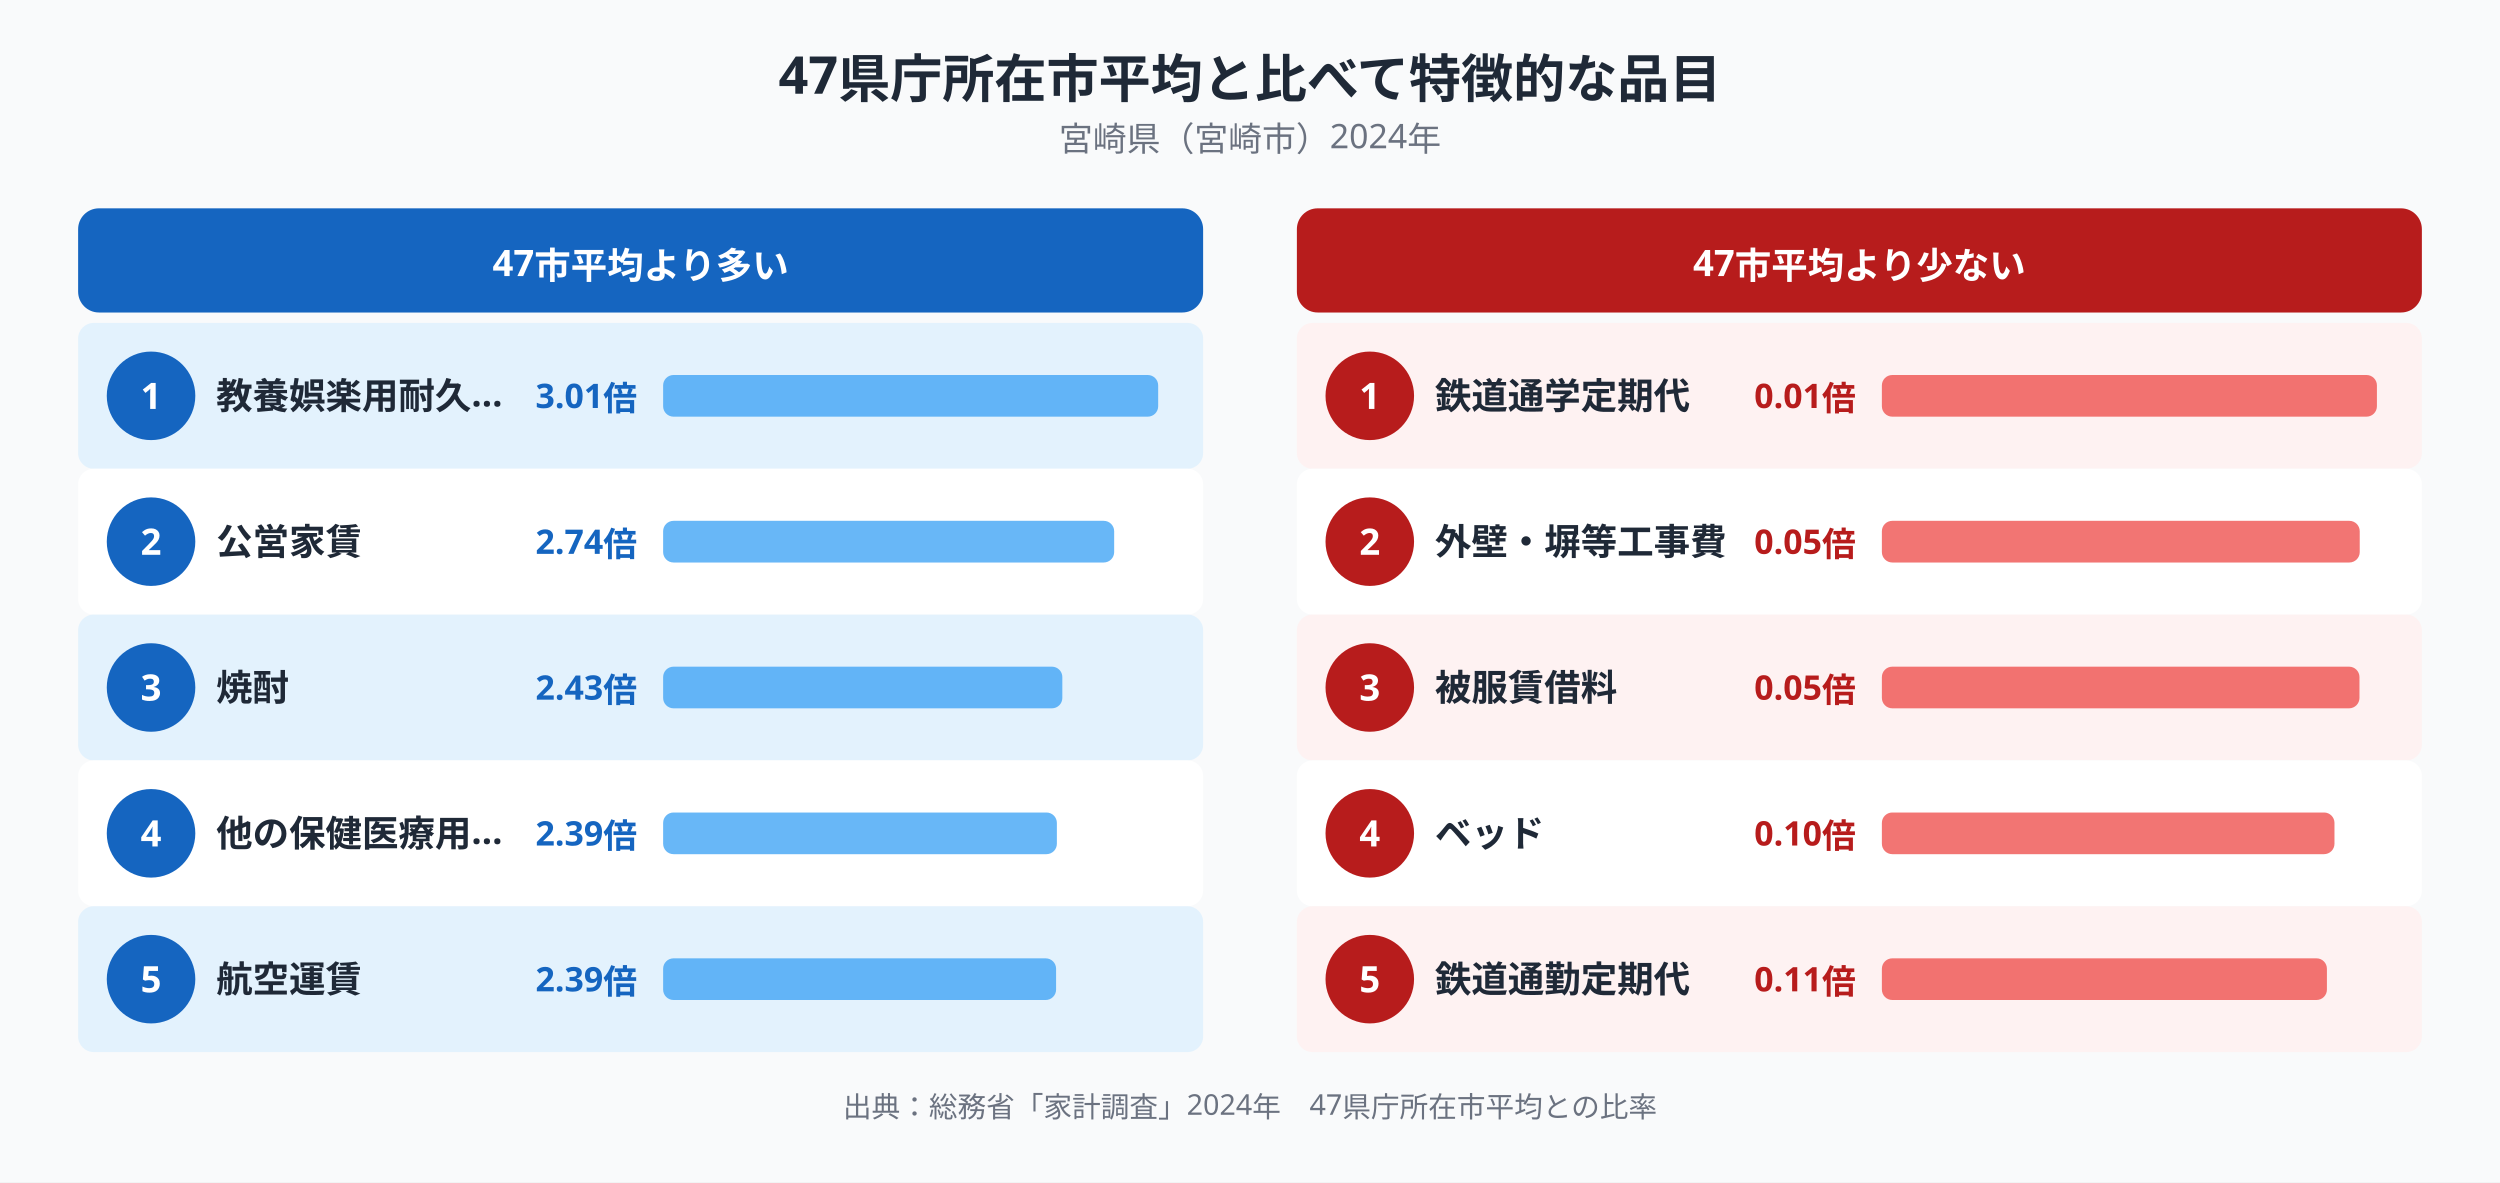
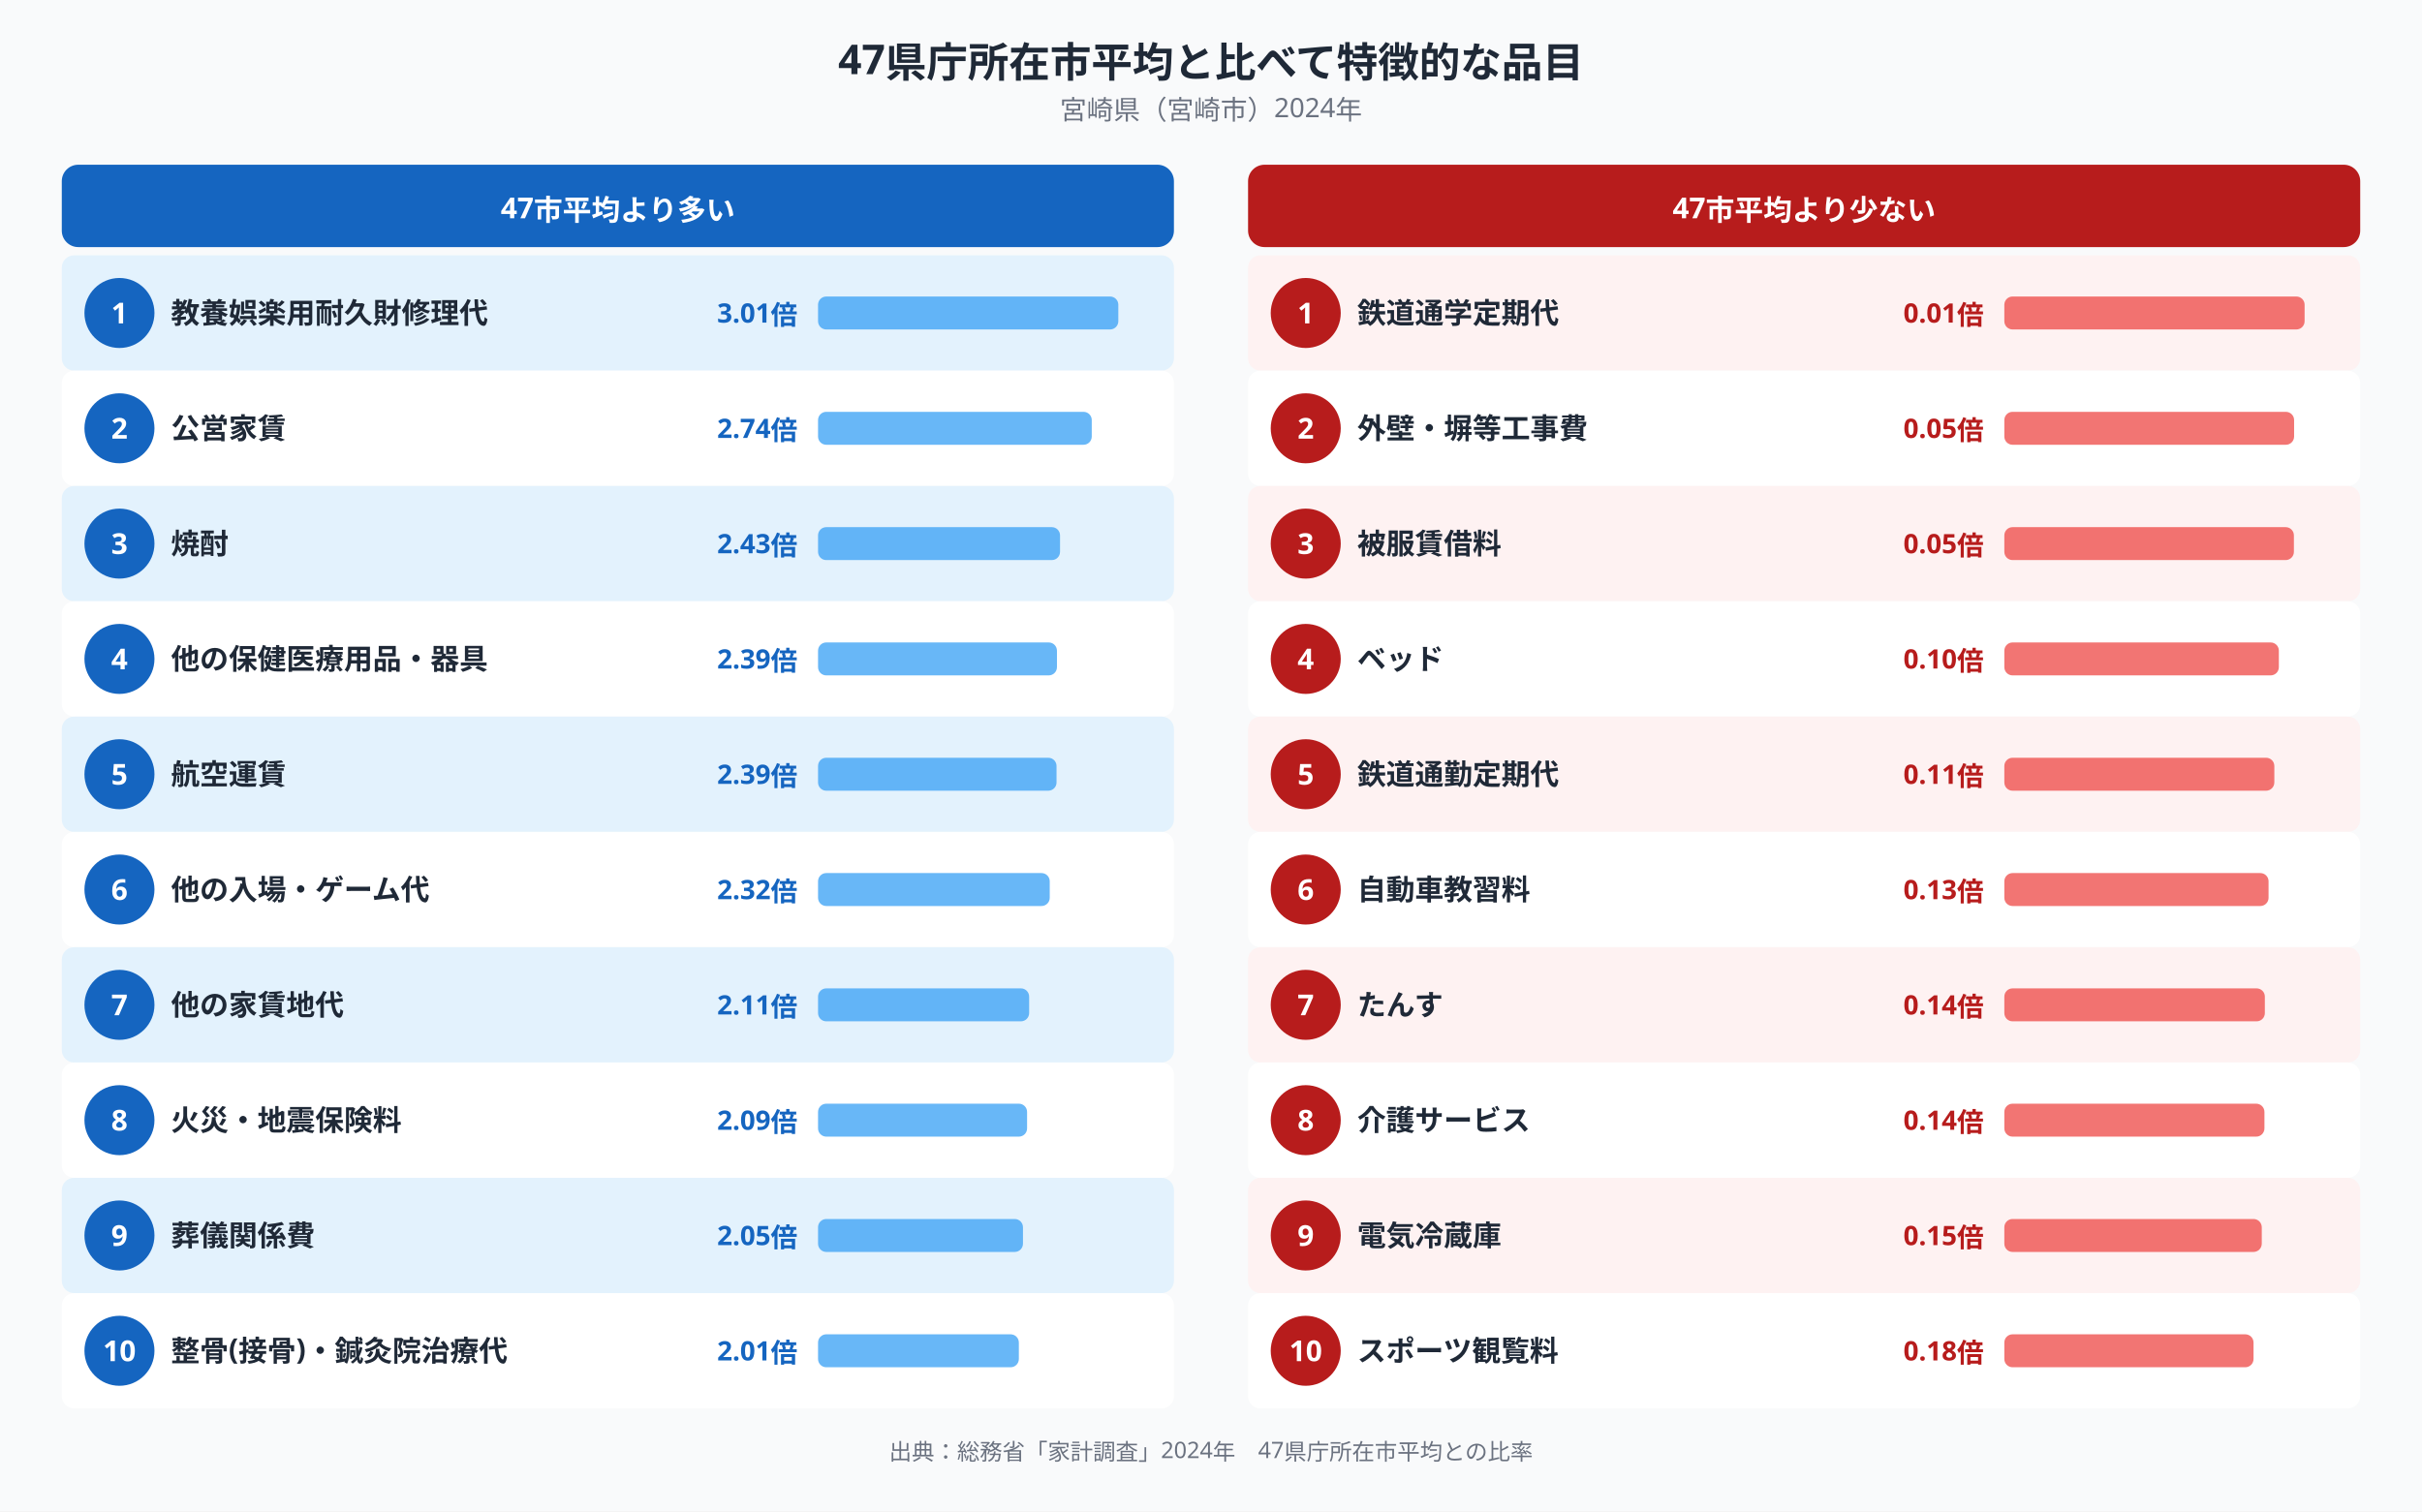
- <svg xmlns="http://www.w3.org/2000/svg" width="960" height="454" viewBox="0 0 960 454" role="img" aria-label="宮崎県の特徴的な支出品目">
-   <rect width="960" height="454" fill="#f9fafb" />
-   <text x="480" y="36" text-anchor="middle" font-family="'Noto Sans JP',sans-serif" font-size="20" font-weight="bold" fill="#1f2937">47県庁所在市平均と比べて特徴的な品目</text>
-   <text x="480" y="58" text-anchor="middle" font-family="'Noto Sans JP',sans-serif" font-size="13" fill="#6b7280">宮崎県（宮崎市）2024年</text>
-   <rect x="30" y="80" width="432" height="40" rx="8" fill="#1565c0" />
-   <text x="246" y="106" text-anchor="middle" font-family="'Noto Sans JP', sans-serif" font-size="14" font-weight="bold" fill="#ffffff">47市平均より多い</text>
-   <rect x="30" y="124" width="432" height="56" rx="6" fill="#e3f2fd" />
+ <svg xmlns="http://www.w3.org/2000/svg" width="1176" height="734" viewBox="0 0 1176 734" role="img" aria-label="宮崎県の特徴的な支出品目">
+   <rect width="1176" height="734" fill="#f9fafb" />
+   <text x="588" y="36" text-anchor="middle" font-family="'Noto Sans JP',sans-serif" font-size="20" font-weight="bold" fill="#1f2937">47県庁所在市平均と比べて特徴的な品目</text>
+   <text x="588" y="58" text-anchor="middle" font-family="'Noto Sans JP',sans-serif" font-size="13" fill="#6b7280">宮崎県（宮崎市）2024年</text>
+   <rect x="30" y="80" width="540" height="40" rx="8" fill="#1565c0" />
+   <text x="300" y="106" text-anchor="middle" font-family="'Noto Sans JP', sans-serif" font-size="14" font-weight="bold" fill="#ffffff">47市平均より多い</text>
+   <rect x="30" y="124" width="540" height="56" rx="6" fill="#e3f2fd" />
  <circle cx="58" cy="152" r="17" fill="#1565c0" />
  <text x="58" y="157.04" text-anchor="middle" font-family="'Noto Sans JP', sans-serif" font-size="14" font-weight="bold" fill="#ffffff">1</text>
-   <text x="83" y="157.04" font-family="'Noto Sans JP', sans-serif" font-size="14" font-weight="bold" fill="#1f2937">教養娯楽用耐久…</text>
-   <text x="244.64" y="156.68" text-anchor="end" font-family="'Noto Sans JP', sans-serif" font-size="13" fill="#1565c0" font-weight="600">3.01倍</text>
-   <rect x="254.64" y="144" width="190.1" height="16" rx="4" fill="#42a5f5" opacity="0.8" />
-   <rect x="30" y="180" width="432" height="56" rx="6" fill="#ffffff" />
+   <text x="83" y="157.04" font-family="'Noto Sans JP', sans-serif" font-size="14" font-weight="bold" fill="#1f2937">教養娯楽用耐久財修理代</text>
+   <text x="387.2" y="156.68" text-anchor="end" font-family="'Noto Sans JP', sans-serif" font-size="13" fill="#1565c0" font-weight="600">3.01倍</text>
+   <rect x="397.2" y="144" width="145.8" height="16" rx="4" fill="#42a5f5" opacity="0.8" />
+   <rect x="30" y="180" width="540" height="56" rx="6" fill="#ffffff" />
  <circle cx="58" cy="208" r="17" fill="#1565c0" />
  <text x="58" y="213.04" text-anchor="middle" font-family="'Noto Sans JP', sans-serif" font-size="14" font-weight="bold" fill="#ffffff">2</text>
  <text x="83" y="213.04" font-family="'Noto Sans JP', sans-serif" font-size="14" font-weight="bold" fill="#1f2937">公営家賃</text>
-   <text x="244.64" y="212.68" text-anchor="end" font-family="'Noto Sans JP', sans-serif" font-size="13" fill="#1565c0" font-weight="600">2.74倍</text>
-   <rect x="254.64" y="200" width="173.2" height="16" rx="4" fill="#42a5f5" opacity="0.8" />
-   <rect x="30" y="236" width="432" height="56" rx="6" fill="#e3f2fd" />
+   <text x="387.2" y="212.68" text-anchor="end" font-family="'Noto Sans JP', sans-serif" font-size="13" fill="#1565c0" font-weight="600">2.74倍</text>
+   <rect x="397.2" y="200" width="132.9" height="16" rx="4" fill="#42a5f5" opacity="0.8" />
+   <rect x="30" y="236" width="540" height="56" rx="6" fill="#e3f2fd" />
  <circle cx="58" cy="264" r="17" fill="#1565c0" />
  <text x="58" y="269.04" text-anchor="middle" font-family="'Noto Sans JP', sans-serif" font-size="14" font-weight="bold" fill="#ffffff">3</text>
  <text x="83" y="269.04" font-family="'Noto Sans JP', sans-serif" font-size="14" font-weight="bold" fill="#1f2937">焼酎</text>
-   <text x="244.64" y="268.68" text-anchor="end" font-family="'Noto Sans JP', sans-serif" font-size="13" fill="#1565c0" font-weight="600">2.43倍</text>
-   <rect x="254.64" y="256" width="153.3" height="16" rx="4" fill="#42a5f5" opacity="0.8" />
-   <rect x="30" y="292" width="432" height="56" rx="6" fill="#ffffff" />
+   <text x="387.2" y="268.68" text-anchor="end" font-family="'Noto Sans JP', sans-serif" font-size="13" fill="#1565c0" font-weight="600">2.43倍</text>
+   <rect x="397.2" y="256" width="117.5" height="16" rx="4" fill="#42a5f5" opacity="0.8" />
+   <rect x="30" y="292" width="540" height="56" rx="6" fill="#ffffff" />
  <circle cx="58" cy="320" r="17" fill="#1565c0" />
  <text x="58" y="325.04" text-anchor="middle" font-family="'Noto Sans JP', sans-serif" font-size="14" font-weight="bold" fill="#ffffff">4</text>
-   <text x="83" y="325.04" font-family="'Noto Sans JP', sans-serif" font-size="14" font-weight="bold" fill="#1f2937">他の保健医療用…</text>
-   <text x="244.64" y="324.68" text-anchor="end" font-family="'Noto Sans JP', sans-serif" font-size="13" fill="#1565c0" font-weight="600">2.39倍</text>
-   <rect x="254.64" y="312" width="151.2" height="16" rx="4" fill="#42a5f5" opacity="0.8" />
-   <rect x="30" y="348" width="432" height="56" rx="6" fill="#e3f2fd" />
+   <text x="83" y="325.04" font-family="'Noto Sans JP', sans-serif" font-size="14" font-weight="bold" fill="#1f2937">他の保健医療用品・器具</text>
+   <text x="387.2" y="324.68" text-anchor="end" font-family="'Noto Sans JP', sans-serif" font-size="13" fill="#1565c0" font-weight="600">2.39倍</text>
+   <rect x="397.2" y="312" width="116" height="16" rx="4" fill="#42a5f5" opacity="0.8" />
+   <rect x="30" y="348" width="540" height="56" rx="6" fill="#e3f2fd" />
  <circle cx="58" cy="376" r="17" fill="#1565c0" />
  <text x="58" y="381.04" text-anchor="middle" font-family="'Noto Sans JP', sans-serif" font-size="14" font-weight="bold" fill="#ffffff">5</text>
  <text x="83" y="381.04" font-family="'Noto Sans JP', sans-serif" font-size="14" font-weight="bold" fill="#1f2937">航空運賃</text>
-   <text x="244.64" y="380.68" text-anchor="end" font-family="'Noto Sans JP', sans-serif" font-size="13" fill="#1565c0" font-weight="600">2.39倍</text>
-   <rect x="254.64" y="368" width="150.9" height="16" rx="4" fill="#42a5f5" opacity="0.8" />
-   <rect x="498" y="80" width="432" height="40" rx="8" fill="#b71c1c" />
-   <text x="714" y="106" text-anchor="middle" font-family="'Noto Sans JP', sans-serif" font-size="14" font-weight="bold" fill="#ffffff">47市平均より少ない</text>
-   <rect x="498" y="124" width="432" height="56" rx="6" fill="#fef2f2" />
-   <circle cx="526" cy="152" r="17" fill="#b71c1c" />
-   <text x="526" y="157.04" text-anchor="middle" font-family="'Noto Sans JP', sans-serif" font-size="14" font-weight="bold" fill="#ffffff">1</text>
-   <text x="551" y="157.04" font-family="'Noto Sans JP', sans-serif" font-size="14" font-weight="bold" fill="#1f2937">鉄道通学定期代</text>
-   <text x="712.64" y="156.68" text-anchor="end" font-family="'Noto Sans JP', sans-serif" font-size="13" fill="#b71c1c" font-weight="600">0.01倍</text>
-   <rect x="722.64" y="144" width="190.1" height="16" rx="4" fill="#ef5350" opacity="0.8" />
-   <rect x="498" y="180" width="432" height="56" rx="6" fill="#ffffff" />
-   <circle cx="526" cy="208" r="17" fill="#b71c1c" />
-   <text x="526" y="213.04" text-anchor="middle" font-family="'Noto Sans JP', sans-serif" font-size="14" font-weight="bold" fill="#ffffff">2</text>
-   <text x="551" y="213.04" font-family="'Noto Sans JP', sans-serif" font-size="14" font-weight="bold" fill="#1f2937">外壁・塀等工事費</text>
-   <text x="712.64" y="212.68" text-anchor="end" font-family="'Noto Sans JP', sans-serif" font-size="13" fill="#b71c1c" font-weight="600">0.05倍</text>
-   <rect x="722.64" y="200" width="183.5" height="16" rx="4" fill="#ef5350" opacity="0.8" />
-   <rect x="498" y="236" width="432" height="56" rx="6" fill="#fef2f2" />
-   <circle cx="526" cy="264" r="17" fill="#b71c1c" />
-   <text x="526" y="269.04" text-anchor="middle" font-family="'Noto Sans JP', sans-serif" font-size="14" font-weight="bold" fill="#ffffff">3</text>
-   <text x="551" y="269.04" font-family="'Noto Sans JP', sans-serif" font-size="14" font-weight="bold" fill="#1f2937">被服賃借料</text>
-   <text x="712.64" y="268.68" text-anchor="end" font-family="'Noto Sans JP', sans-serif" font-size="13" fill="#b71c1c" font-weight="600">0.05倍</text>
-   <rect x="722.64" y="256" width="183.4" height="16" rx="4" fill="#ef5350" opacity="0.8" />
-   <rect x="498" y="292" width="432" height="56" rx="6" fill="#ffffff" />
-   <circle cx="526" cy="320" r="17" fill="#b71c1c" />
-   <text x="526" y="325.04" text-anchor="middle" font-family="'Noto Sans JP', sans-serif" font-size="14" font-weight="bold" fill="#ffffff">4</text>
-   <text x="551" y="325.04" font-family="'Noto Sans JP', sans-serif" font-size="14" font-weight="bold" fill="#1f2937">ベッド</text>
-   <text x="712.64" y="324.68" text-anchor="end" font-family="'Noto Sans JP', sans-serif" font-size="13" fill="#b71c1c" font-weight="600">0.10倍</text>
-   <rect x="722.64" y="312" width="173.8" height="16" rx="4" fill="#ef5350" opacity="0.8" />
-   <rect x="498" y="348" width="432" height="56" rx="6" fill="#fef2f2" />
-   <circle cx="526" cy="376" r="17" fill="#b71c1c" />
-   <text x="526" y="381.04" text-anchor="middle" font-family="'Noto Sans JP', sans-serif" font-size="14" font-weight="bold" fill="#ffffff">5</text>
-   <text x="551" y="381.04" font-family="'Noto Sans JP', sans-serif" font-size="14" font-weight="bold" fill="#1f2937">鉄道通勤定期代</text>
-   <text x="712.64" y="380.68" text-anchor="end" font-family="'Noto Sans JP', sans-serif" font-size="13" fill="#b71c1c" font-weight="600">0.11倍</text>
-   <rect x="722.64" y="368" width="170.9" height="16" rx="4" fill="#ef5350" opacity="0.8" />
-   <text x="480" y="429" text-anchor="middle" font-family="'Noto Sans JP',sans-serif" font-size="11" fill="#6b7280">出典：総務省「家計調査」2024年　47県庁所在市平均との比率</text>
+   <text x="387.2" y="380.68" text-anchor="end" font-family="'Noto Sans JP', sans-serif" font-size="13" fill="#1565c0" font-weight="600">2.39倍</text>
+   <rect x="397.2" y="368" width="115.8" height="16" rx="4" fill="#42a5f5" opacity="0.8" />
+   <rect x="30" y="404" width="540" height="56" rx="6" fill="#ffffff" />
+   <circle cx="58" cy="432" r="17" fill="#1565c0" />
+   <text x="58" y="437.04" text-anchor="middle" font-family="'Noto Sans JP', sans-serif" font-size="14" font-weight="bold" fill="#ffffff">6</text>
+   <text x="83" y="437.04" font-family="'Noto Sans JP', sans-serif" font-size="14" font-weight="bold" fill="#1f2937">他の入場・ゲーム代</text>
+   <text x="387.2" y="436.68" text-anchor="end" font-family="'Noto Sans JP', sans-serif" font-size="13" fill="#1565c0" font-weight="600">2.32倍</text>
+   <rect x="397.2" y="424" width="112.5" height="16" rx="4" fill="#42a5f5" opacity="0.8" />
+   <rect x="30" y="460" width="540" height="56" rx="6" fill="#e3f2fd" />
+   <circle cx="58" cy="488" r="17" fill="#1565c0" />
+   <text x="58" y="493.04" text-anchor="middle" font-family="'Noto Sans JP', sans-serif" font-size="14" font-weight="bold" fill="#ffffff">7</text>
+   <text x="83" y="493.04" font-family="'Noto Sans JP', sans-serif" font-size="14" font-weight="bold" fill="#1f2937">他の家賃地代</text>
+   <text x="387.2" y="492.68" text-anchor="end" font-family="'Noto Sans JP', sans-serif" font-size="13" fill="#1565c0" font-weight="600">2.11倍</text>
+   <rect x="397.2" y="480" width="102.5" height="16" rx="4" fill="#42a5f5" opacity="0.8" />
+   <rect x="30" y="516" width="540" height="56" rx="6" fill="#ffffff" />
+   <circle cx="58" cy="544" r="17" fill="#1565c0" />
+   <text x="58" y="549.04" text-anchor="middle" font-family="'Noto Sans JP', sans-serif" font-size="14" font-weight="bold" fill="#ffffff">8</text>
+   <text x="83" y="549.04" font-family="'Noto Sans JP', sans-serif" font-size="14" font-weight="bold" fill="#1f2937">火災・地震保険料</text>
+   <text x="387.2" y="548.68" text-anchor="end" font-family="'Noto Sans JP', sans-serif" font-size="13" fill="#1565c0" font-weight="600">2.09倍</text>
+   <rect x="397.2" y="536" width="101.5" height="16" rx="4" fill="#42a5f5" opacity="0.8" />
+   <rect x="30" y="572" width="540" height="56" rx="6" fill="#e3f2fd" />
+   <circle cx="58" cy="600" r="17" fill="#1565c0" />
+   <text x="58" y="605.04" text-anchor="middle" font-family="'Noto Sans JP', sans-serif" font-size="14" font-weight="bold" fill="#ffffff">9</text>
+   <text x="83" y="605.04" font-family="'Noto Sans JP', sans-serif" font-size="14" font-weight="bold" fill="#1f2937">葬儀関係費</text>
+   <text x="387.2" y="604.68" text-anchor="end" font-family="'Noto Sans JP', sans-serif" font-size="13" fill="#1565c0" font-weight="600">2.05倍</text>
+   <rect x="397.2" y="592" width="99.5" height="16" rx="4" fill="#42a5f5" opacity="0.8" />
+   <rect x="30" y="628" width="540" height="56" rx="6" fill="#ffffff" />
+   <circle cx="58" cy="656" r="17" fill="#1565c0" />
+   <text x="58" y="661.04" text-anchor="middle" font-family="'Noto Sans JP', sans-serif" font-size="14" font-weight="bold" fill="#ffffff">10</text>
+   <text x="83" y="661.04" font-family="'Noto Sans JP', sans-serif" font-size="14" font-weight="bold" fill="#1f2937">整骨(接骨)・鍼灸院治療代</text>
+   <text x="387.2" y="660.68" text-anchor="end" font-family="'Noto Sans JP', sans-serif" font-size="13" fill="#1565c0" font-weight="600">2.01倍</text>
+   <rect x="397.2" y="648" width="97.5" height="16" rx="4" fill="#42a5f5" opacity="0.8" />
+   <rect x="606" y="80" width="540" height="40" rx="8" fill="#b71c1c" />
+   <text x="876" y="106" text-anchor="middle" font-family="'Noto Sans JP', sans-serif" font-size="14" font-weight="bold" fill="#ffffff">47市平均より少ない</text>
+   <rect x="606" y="124" width="540" height="56" rx="6" fill="#fef2f2" />
+   <circle cx="634" cy="152" r="17" fill="#b71c1c" />
+   <text x="634" y="157.04" text-anchor="middle" font-family="'Noto Sans JP', sans-serif" font-size="14" font-weight="bold" fill="#ffffff">1</text>
+   <text x="659" y="157.04" font-family="'Noto Sans JP', sans-serif" font-size="14" font-weight="bold" fill="#1f2937">鉄道通学定期代</text>
+   <text x="963.2" y="156.68" text-anchor="end" font-family="'Noto Sans JP', sans-serif" font-size="13" fill="#b71c1c" font-weight="600">0.01倍</text>
+   <rect x="973.2" y="144" width="145.8" height="16" rx="4" fill="#ef5350" opacity="0.8" />
+   <rect x="606" y="180" width="540" height="56" rx="6" fill="#ffffff" />
+   <circle cx="634" cy="208" r="17" fill="#b71c1c" />
+   <text x="634" y="213.04" text-anchor="middle" font-family="'Noto Sans JP', sans-serif" font-size="14" font-weight="bold" fill="#ffffff">2</text>
+   <text x="659" y="213.04" font-family="'Noto Sans JP', sans-serif" font-size="14" font-weight="bold" fill="#1f2937">外壁・塀等工事費</text>
+   <text x="963.2" y="212.68" text-anchor="end" font-family="'Noto Sans JP', sans-serif" font-size="13" fill="#b71c1c" font-weight="600">0.05倍</text>
+   <rect x="973.2" y="200" width="140.7" height="16" rx="4" fill="#ef5350" opacity="0.8" />
+   <rect x="606" y="236" width="540" height="56" rx="6" fill="#fef2f2" />
+   <circle cx="634" cy="264" r="17" fill="#b71c1c" />
+   <text x="634" y="269.04" text-anchor="middle" font-family="'Noto Sans JP', sans-serif" font-size="14" font-weight="bold" fill="#ffffff">3</text>
+   <text x="659" y="269.04" font-family="'Noto Sans JP', sans-serif" font-size="14" font-weight="bold" fill="#1f2937">被服賃借料</text>
+   <text x="963.2" y="268.68" text-anchor="end" font-family="'Noto Sans JP', sans-serif" font-size="13" fill="#b71c1c" font-weight="600">0.05倍</text>
+   <rect x="973.2" y="256" width="140.6" height="16" rx="4" fill="#ef5350" opacity="0.8" />
+   <rect x="606" y="292" width="540" height="56" rx="6" fill="#ffffff" />
+   <circle cx="634" cy="320" r="17" fill="#b71c1c" />
+   <text x="634" y="325.04" text-anchor="middle" font-family="'Noto Sans JP', sans-serif" font-size="14" font-weight="bold" fill="#ffffff">4</text>
+   <text x="659" y="325.04" font-family="'Noto Sans JP', sans-serif" font-size="14" font-weight="bold" fill="#1f2937">ベッド</text>
+   <text x="963.2" y="324.68" text-anchor="end" font-family="'Noto Sans JP', sans-serif" font-size="13" fill="#b71c1c" font-weight="600">0.10倍</text>
+   <rect x="973.2" y="312" width="133.3" height="16" rx="4" fill="#ef5350" opacity="0.8" />
+   <rect x="606" y="348" width="540" height="56" rx="6" fill="#fef2f2" />
+   <circle cx="634" cy="376" r="17" fill="#b71c1c" />
+   <text x="634" y="381.04" text-anchor="middle" font-family="'Noto Sans JP', sans-serif" font-size="14" font-weight="bold" fill="#ffffff">5</text>
+   <text x="659" y="381.04" font-family="'Noto Sans JP', sans-serif" font-size="14" font-weight="bold" fill="#1f2937">鉄道通勤定期代</text>
+   <text x="963.2" y="380.68" text-anchor="end" font-family="'Noto Sans JP', sans-serif" font-size="13" fill="#b71c1c" font-weight="600">0.11倍</text>
+   <rect x="973.2" y="368" width="131.1" height="16" rx="4" fill="#ef5350" opacity="0.8" />
+   <rect x="606" y="404" width="540" height="56" rx="6" fill="#ffffff" />
+   <circle cx="634" cy="432" r="17" fill="#b71c1c" />
+   <text x="634" y="437.04" text-anchor="middle" font-family="'Noto Sans JP', sans-serif" font-size="14" font-weight="bold" fill="#ffffff">6</text>
+   <text x="659" y="437.04" font-family="'Noto Sans JP', sans-serif" font-size="14" font-weight="bold" fill="#1f2937">自動車教習料</text>
+   <text x="963.2" y="436.68" text-anchor="end" font-family="'Noto Sans JP', sans-serif" font-size="13" fill="#b71c1c" font-weight="600">0.13倍</text>
+   <rect x="973.2" y="424" width="128.3" height="16" rx="4" fill="#ef5350" opacity="0.8" />
+   <rect x="606" y="460" width="540" height="56" rx="6" fill="#fef2f2" />
+   <circle cx="634" cy="488" r="17" fill="#b71c1c" />
+   <text x="634" y="493.04" text-anchor="middle" font-family="'Noto Sans JP', sans-serif" font-size="14" font-weight="bold" fill="#ffffff">7</text>
+   <text x="659" y="493.04" font-family="'Noto Sans JP', sans-serif" font-size="14" font-weight="bold" fill="#1f2937">たんす</text>
+   <text x="963.2" y="492.68" text-anchor="end" font-family="'Noto Sans JP', sans-serif" font-size="13" fill="#b71c1c" font-weight="600">0.14倍</text>
+   <rect x="973.2" y="480" width="126.5" height="16" rx="4" fill="#ef5350" opacity="0.8" />
+   <rect x="606" y="516" width="540" height="56" rx="6" fill="#ffffff" />
+   <circle cx="634" cy="544" r="17" fill="#b71c1c" />
+   <text x="634" y="549.04" text-anchor="middle" font-family="'Noto Sans JP', sans-serif" font-size="14" font-weight="bold" fill="#ffffff">8</text>
+   <text x="659" y="549.04" font-family="'Noto Sans JP', sans-serif" font-size="14" font-weight="bold" fill="#1f2937">介護サービス</text>
+   <text x="963.2" y="548.68" text-anchor="end" font-family="'Noto Sans JP', sans-serif" font-size="13" fill="#b71c1c" font-weight="600">0.14倍</text>
+   <rect x="973.2" y="536" width="126.3" height="16" rx="4" fill="#ef5350" opacity="0.8" />
+   <rect x="606" y="572" width="540" height="56" rx="6" fill="#fef2f2" />
+   <circle cx="634" cy="600" r="17" fill="#b71c1c" />
+   <text x="634" y="605.04" text-anchor="middle" font-family="'Noto Sans JP', sans-serif" font-size="14" font-weight="bold" fill="#ffffff">9</text>
+   <text x="659" y="605.04" font-family="'Noto Sans JP', sans-serif" font-size="14" font-weight="bold" fill="#1f2937">電気冷蔵庫</text>
+   <text x="963.2" y="604.68" text-anchor="end" font-family="'Noto Sans JP', sans-serif" font-size="13" fill="#b71c1c" font-weight="600">0.15倍</text>
+   <rect x="973.2" y="592" width="125" height="16" rx="4" fill="#ef5350" opacity="0.8" />
+   <rect x="606" y="628" width="540" height="56" rx="6" fill="#ffffff" />
+   <circle cx="634" cy="656" r="17" fill="#b71c1c" />
+   <text x="634" y="661.04" text-anchor="middle" font-family="'Noto Sans JP', sans-serif" font-size="14" font-weight="bold" fill="#ffffff">10</text>
+   <text x="659" y="661.04" font-family="'Noto Sans JP', sans-serif" font-size="14" font-weight="bold" fill="#1f2937">スポーツ観覧料</text>
+   <text x="963.2" y="660.68" text-anchor="end" font-family="'Noto Sans JP', sans-serif" font-size="13" fill="#b71c1c" font-weight="600">0.18倍</text>
+   <rect x="973.2" y="648" width="121" height="16" rx="4" fill="#ef5350" opacity="0.8" />
+   <text x="588" y="709" text-anchor="middle" font-family="'Noto Sans JP',sans-serif" font-size="11" fill="#6b7280">出典：総務省「家計調査」2024年　47県庁所在市平均との比率</text>
</svg>
